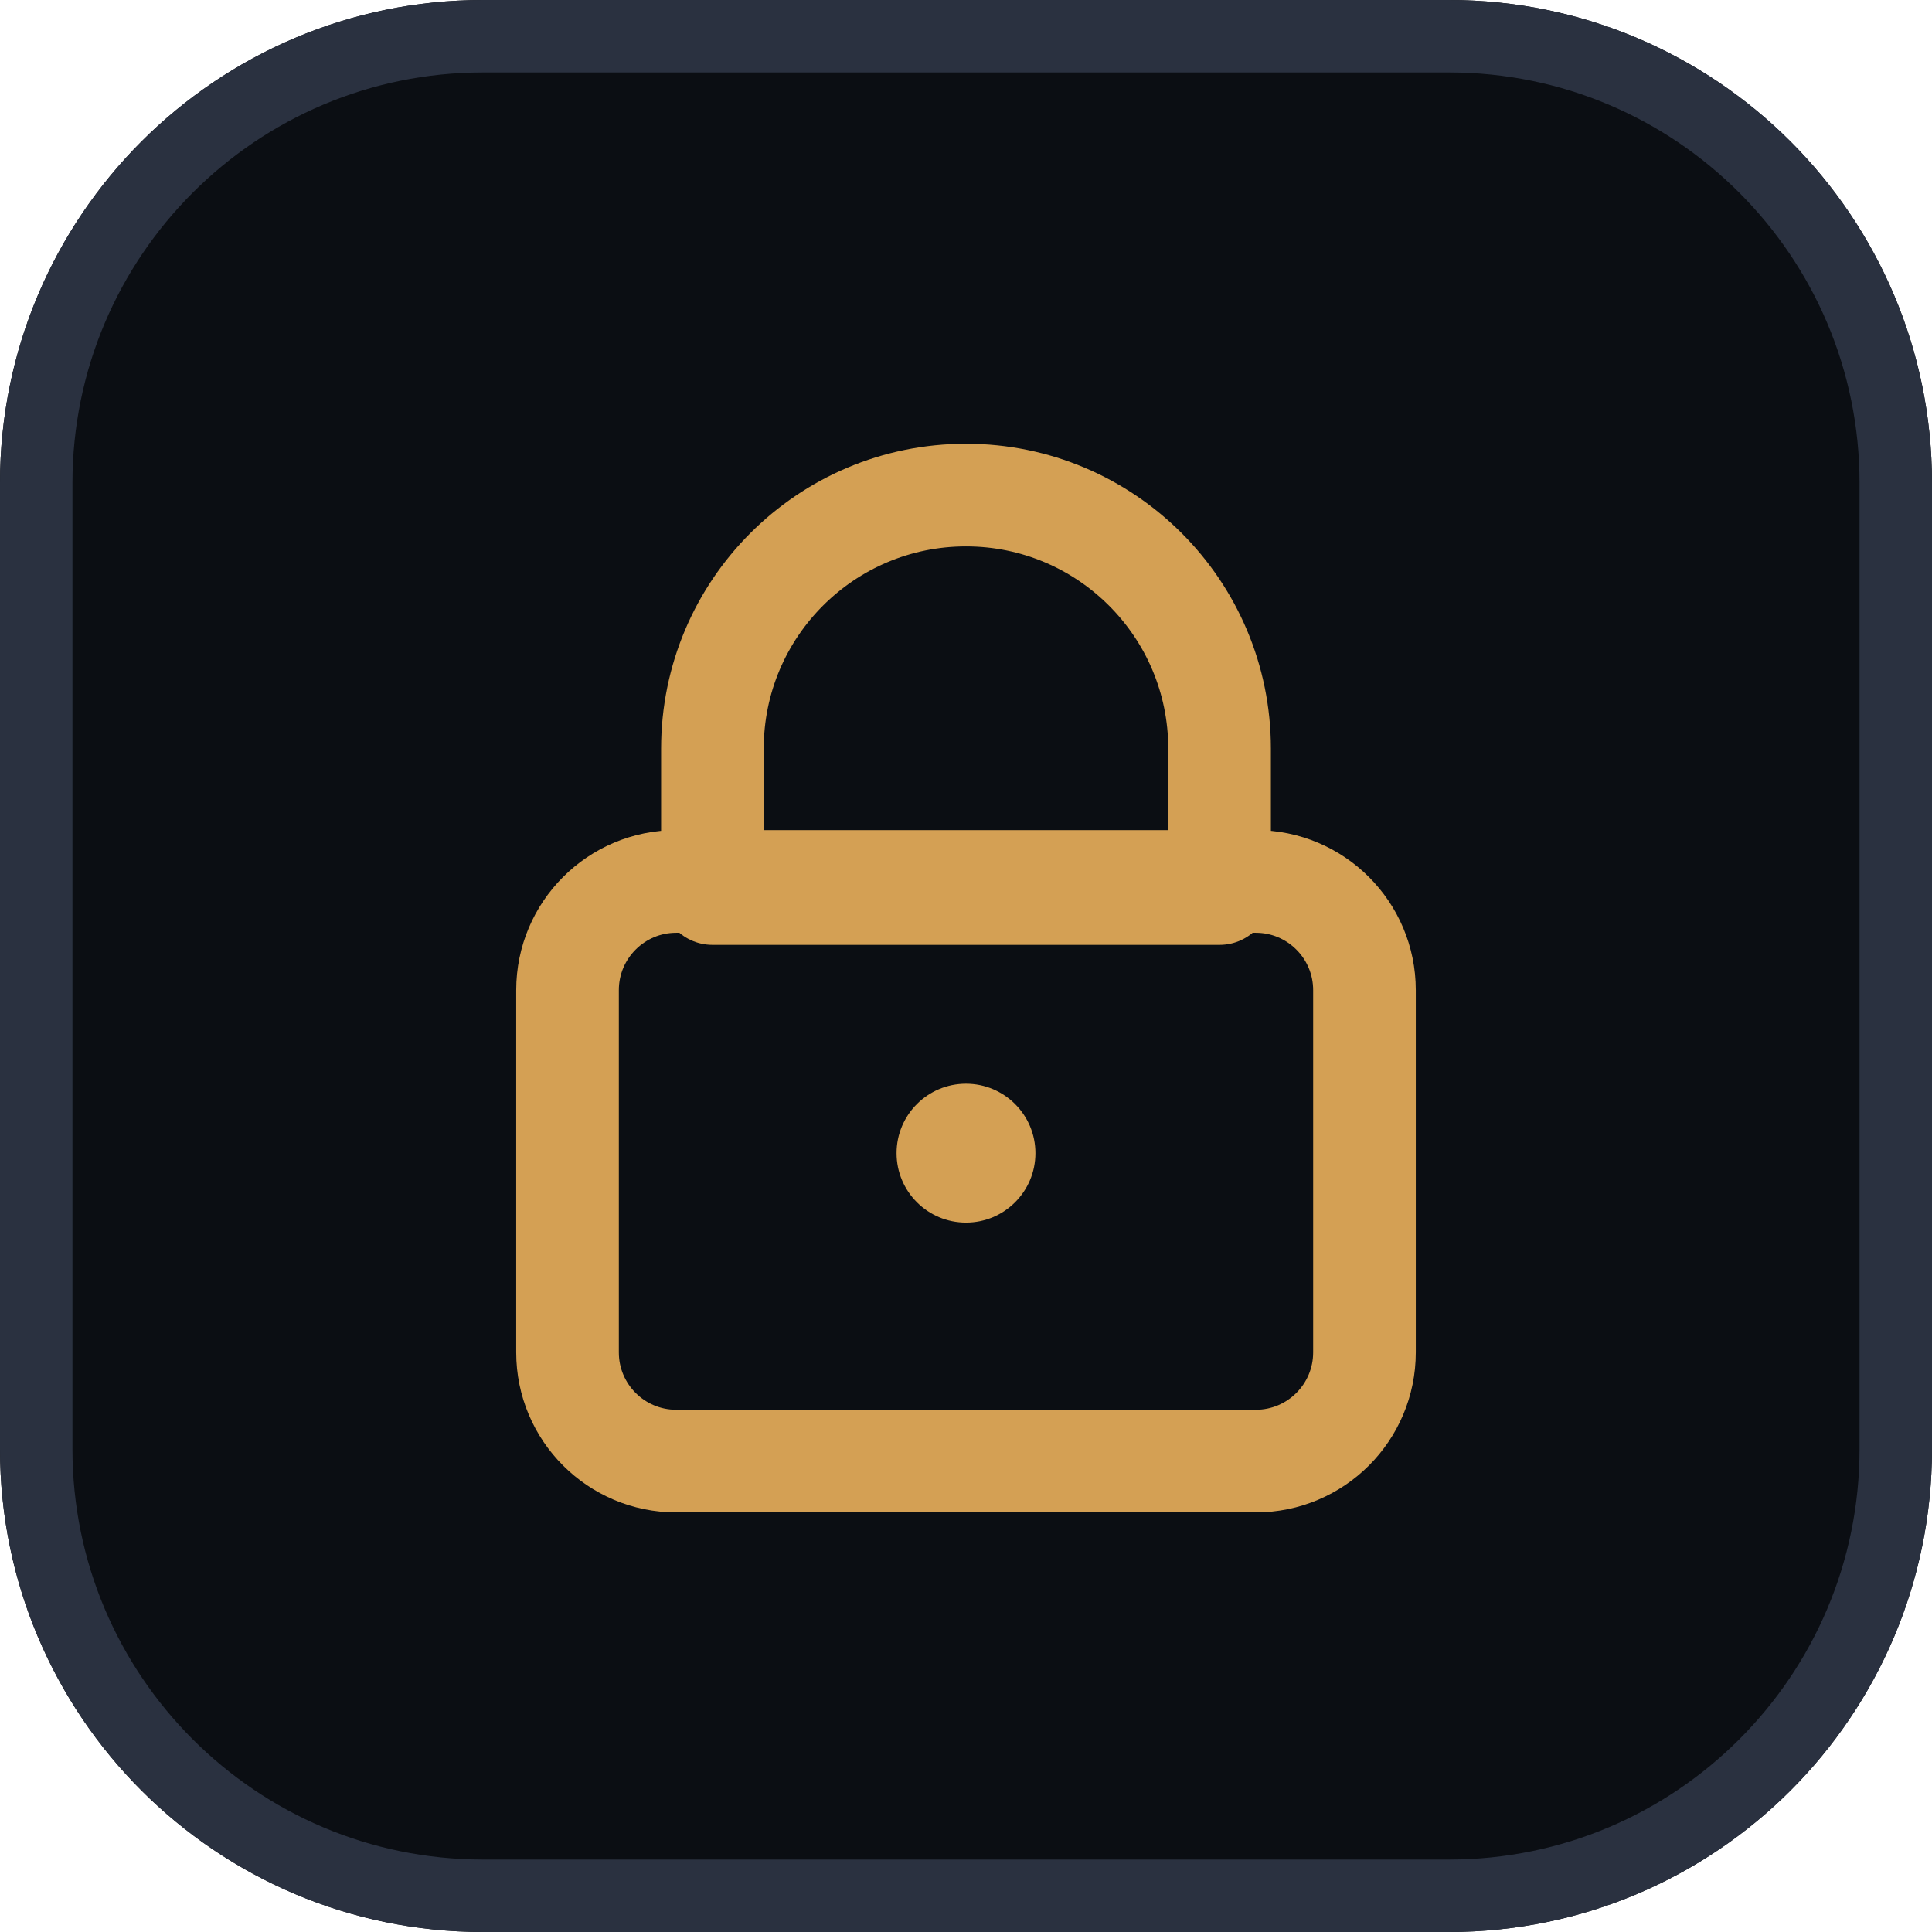
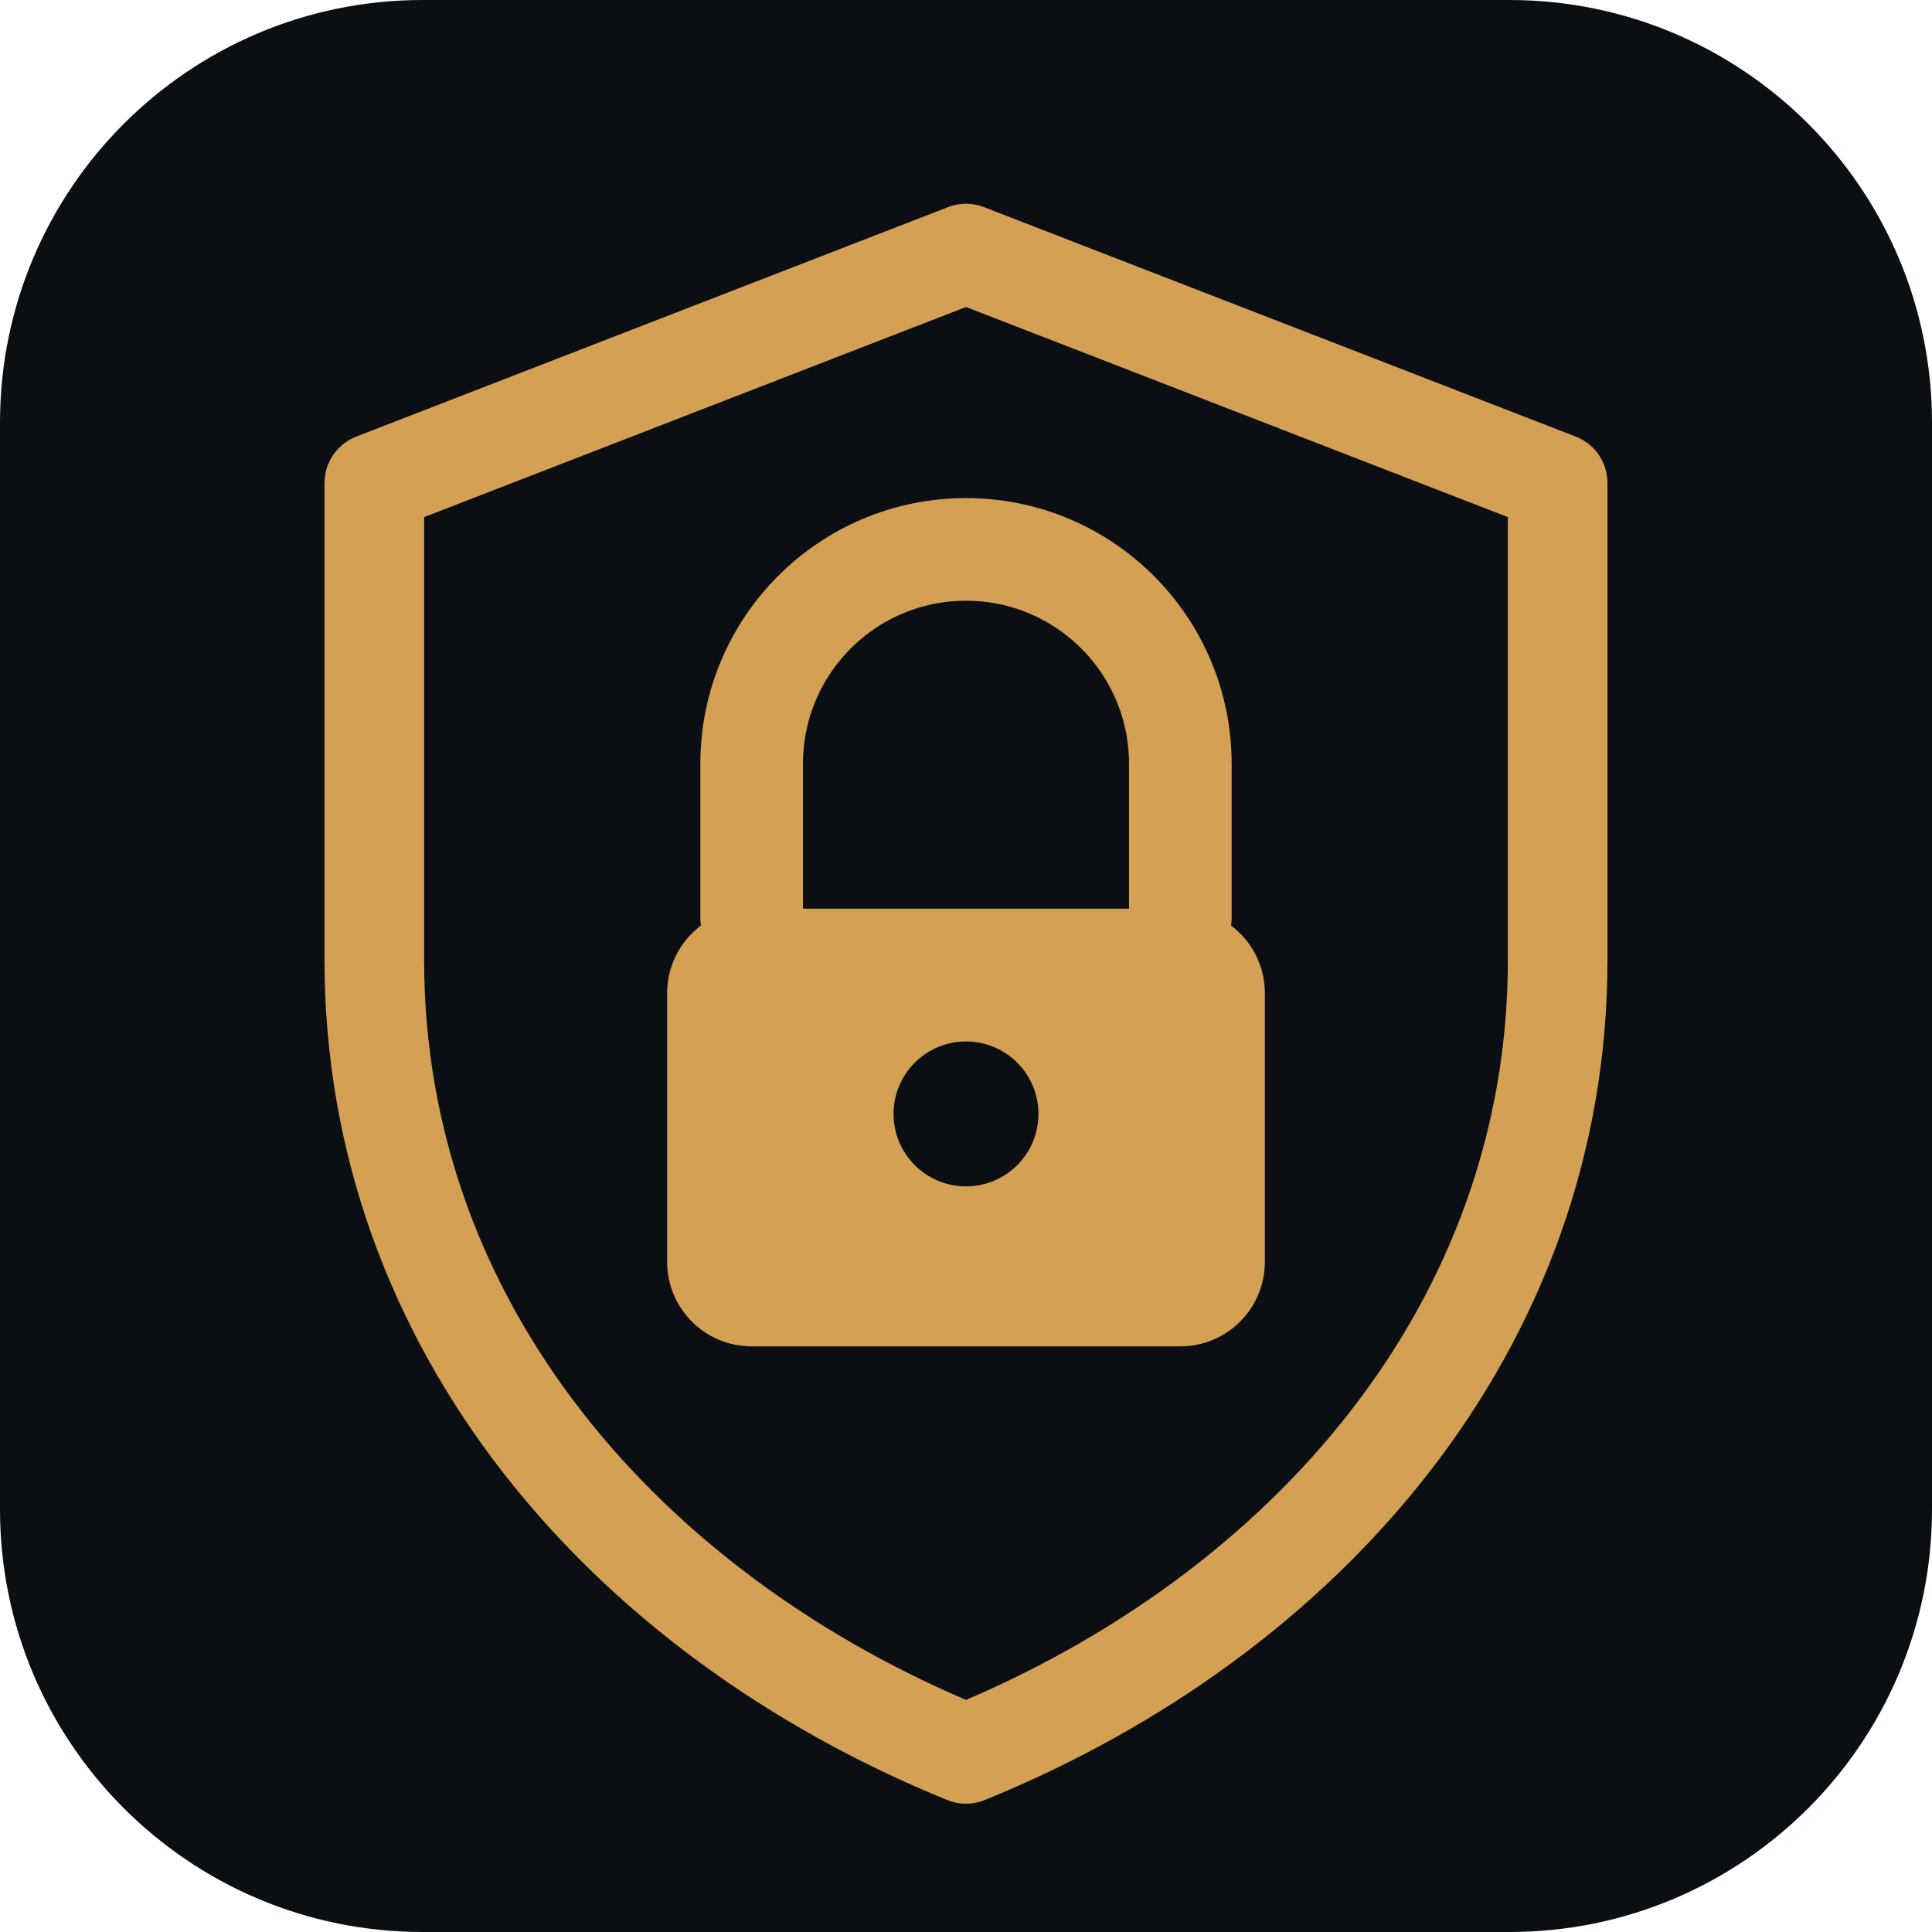
- <svg xmlns="http://www.w3.org/2000/svg" viewBox="0 0 32 32">
-   <rect width="32" height="32" rx="8" fill="#0b0e13" />
-   <rect x="0.6" y="0.6" width="30.8" height="30.8" rx="7.4" fill="none" stroke="#2a3140" stroke-width="1.2" />
-   <path d="M16 8.2a4.2 4.2 0 00-4.2 4.2v2.4h8.4v-2.4A4.2 4.2 0 0016 8.2z" fill="none" stroke="#d4a054" stroke-width="1.7" stroke-linejoin="round" />
-   <rect x="9.4" y="14.6" width="13.2" height="9.6" rx="1.8" fill="none" stroke="#d4a054" stroke-width="1.7" />
-   <circle cx="16" cy="19.1" r="1.15" fill="#d4a054" />
+ <svg xmlns="http://www.w3.org/2000/svg" viewBox="0 0 32 32" role="img" aria-label="Data Security Briefing">
+   <rect width="32" height="32" rx="7" fill="#0b0e13" />
+   <path d="M16 4.2L25.8 8v7.9c0 6.05-4.15 10.85-9.8 13.15C10.35 26.75 6.2 21.95 6.2 15.9V8Z" fill="none" stroke="#d4a054" stroke-width="1.65" stroke-linejoin="round" />
+   <path d="M12.45 15.2v-2.55a3.55 3.55 0 0 1 7.1 0v2.55" fill="none" stroke="#d4a054" stroke-width="1.7" stroke-linecap="round" />
+   <rect x="11.05" y="15.05" width="9.9" height="7.25" rx="1.4" fill="#d4a054" />
+   <circle cx="16" cy="18.45" r="1.2" fill="#0b0e13" />
</svg>
